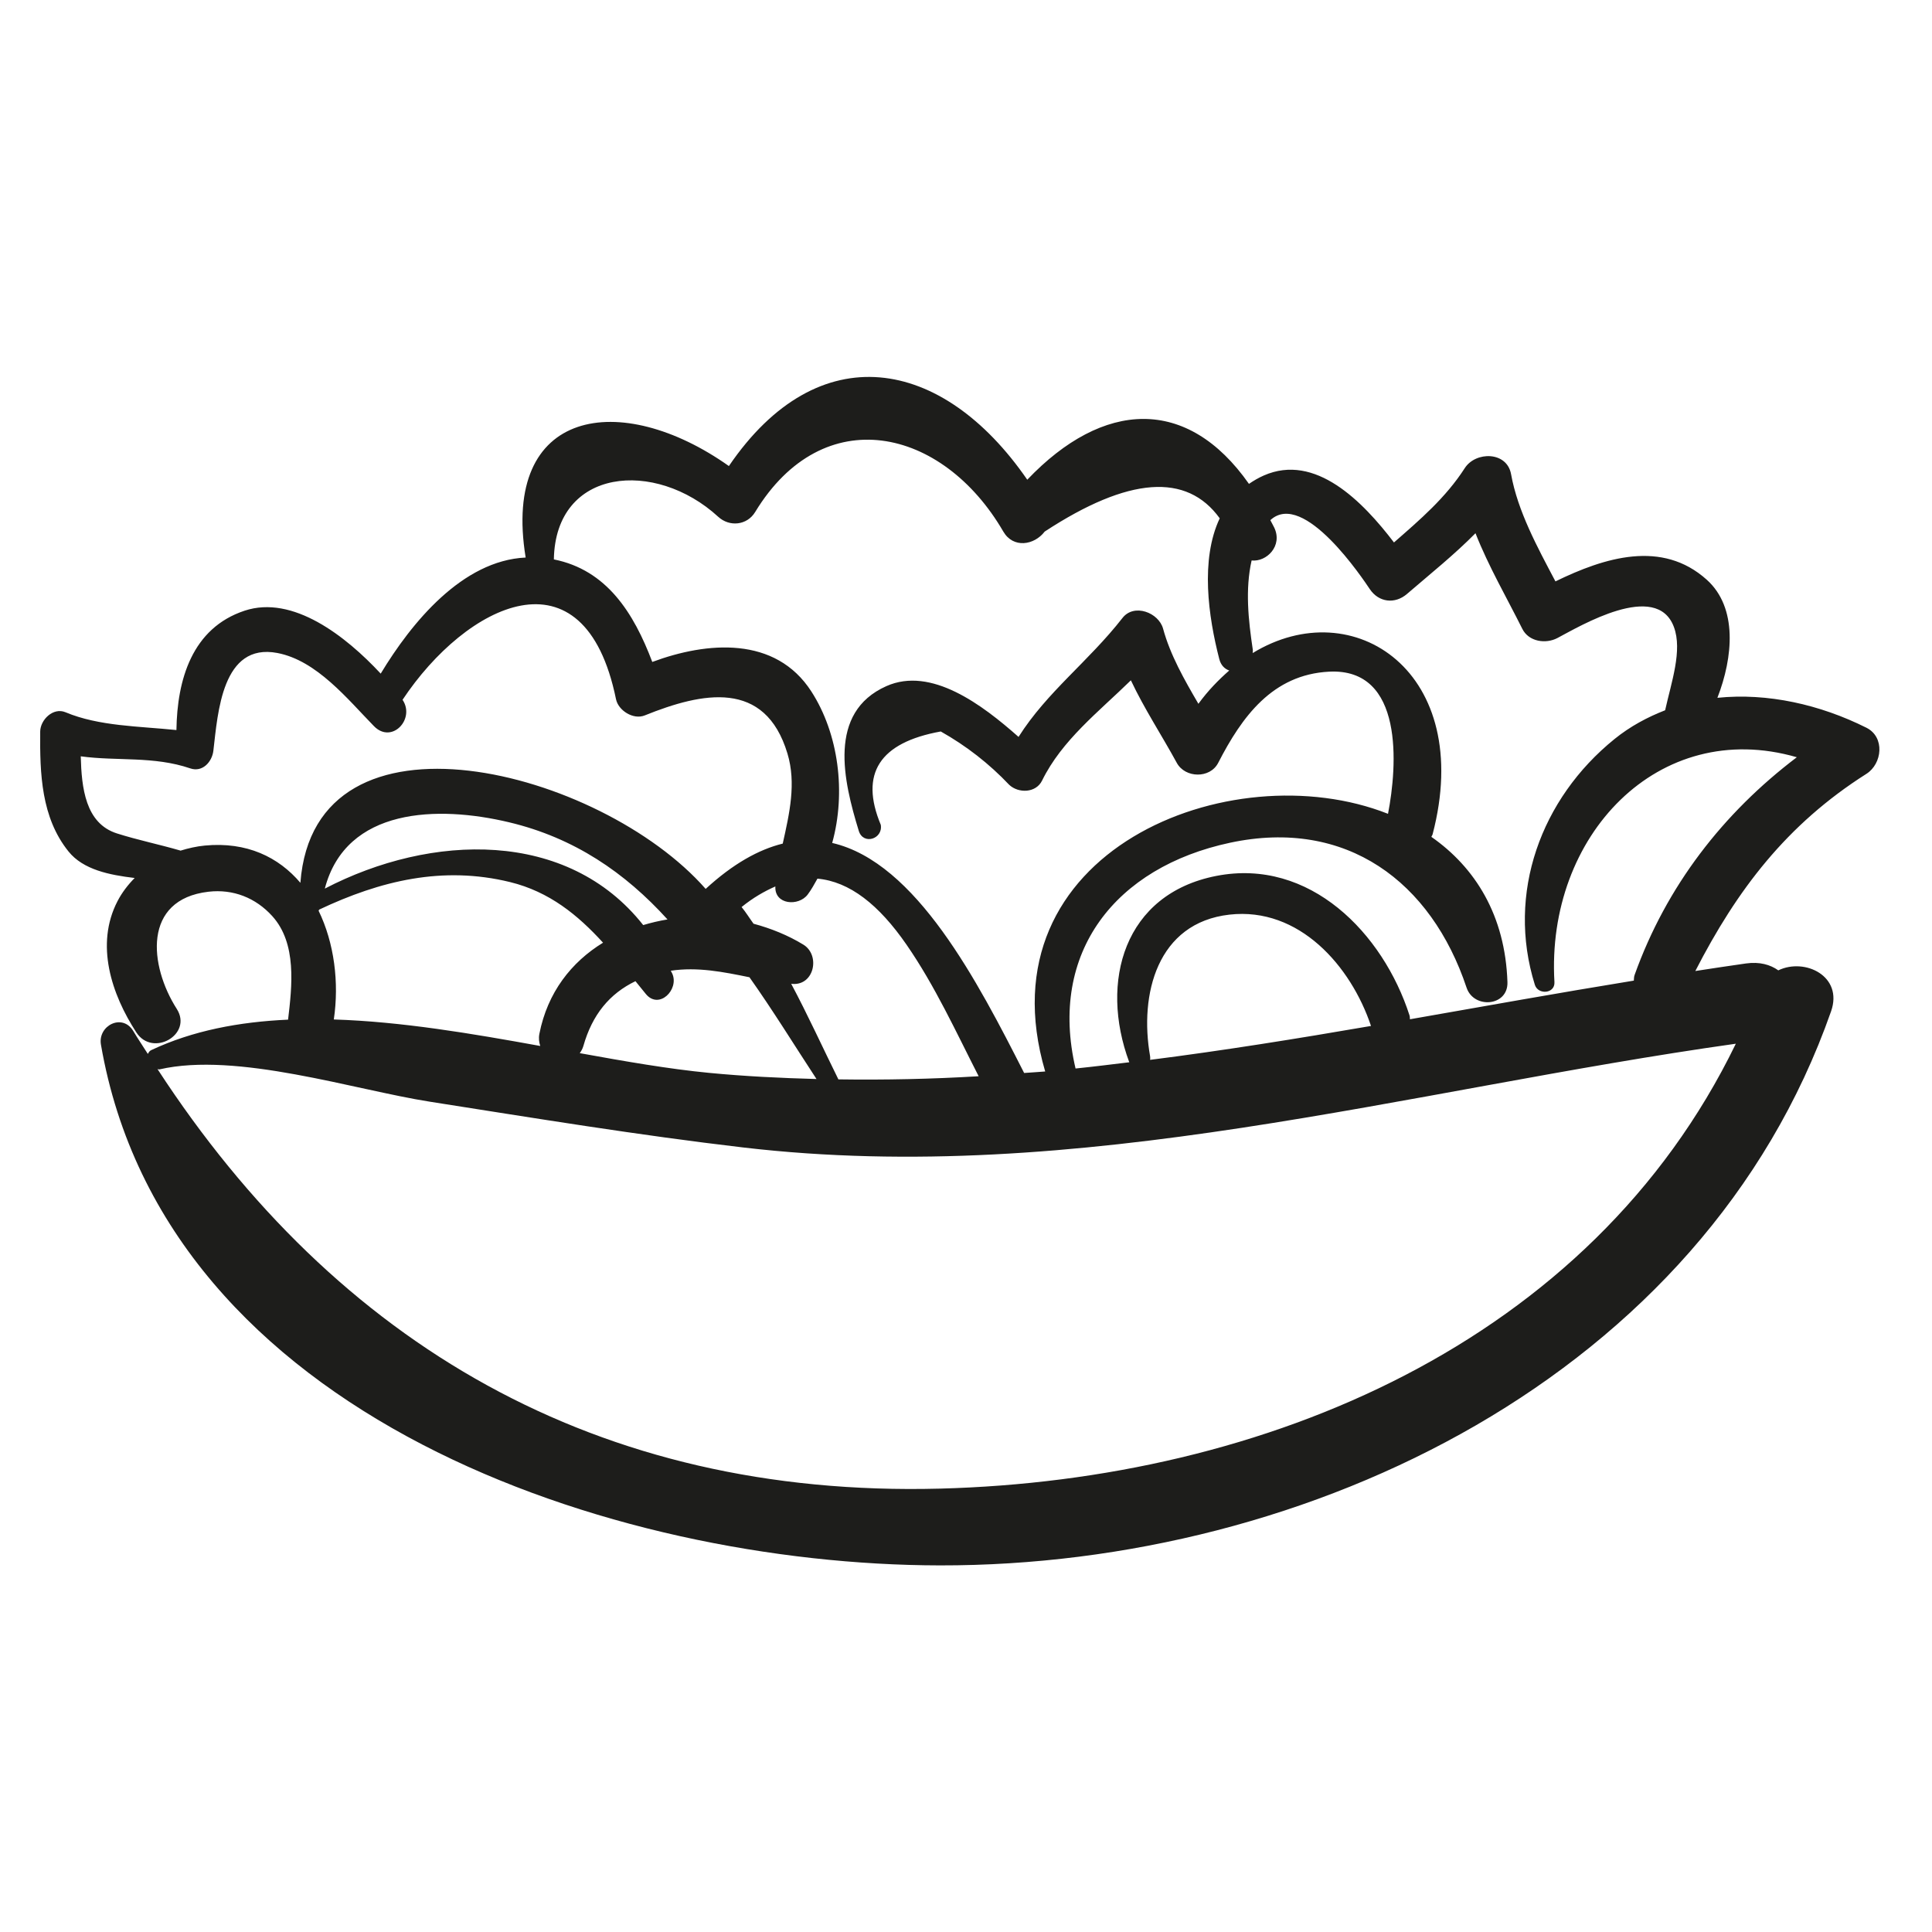
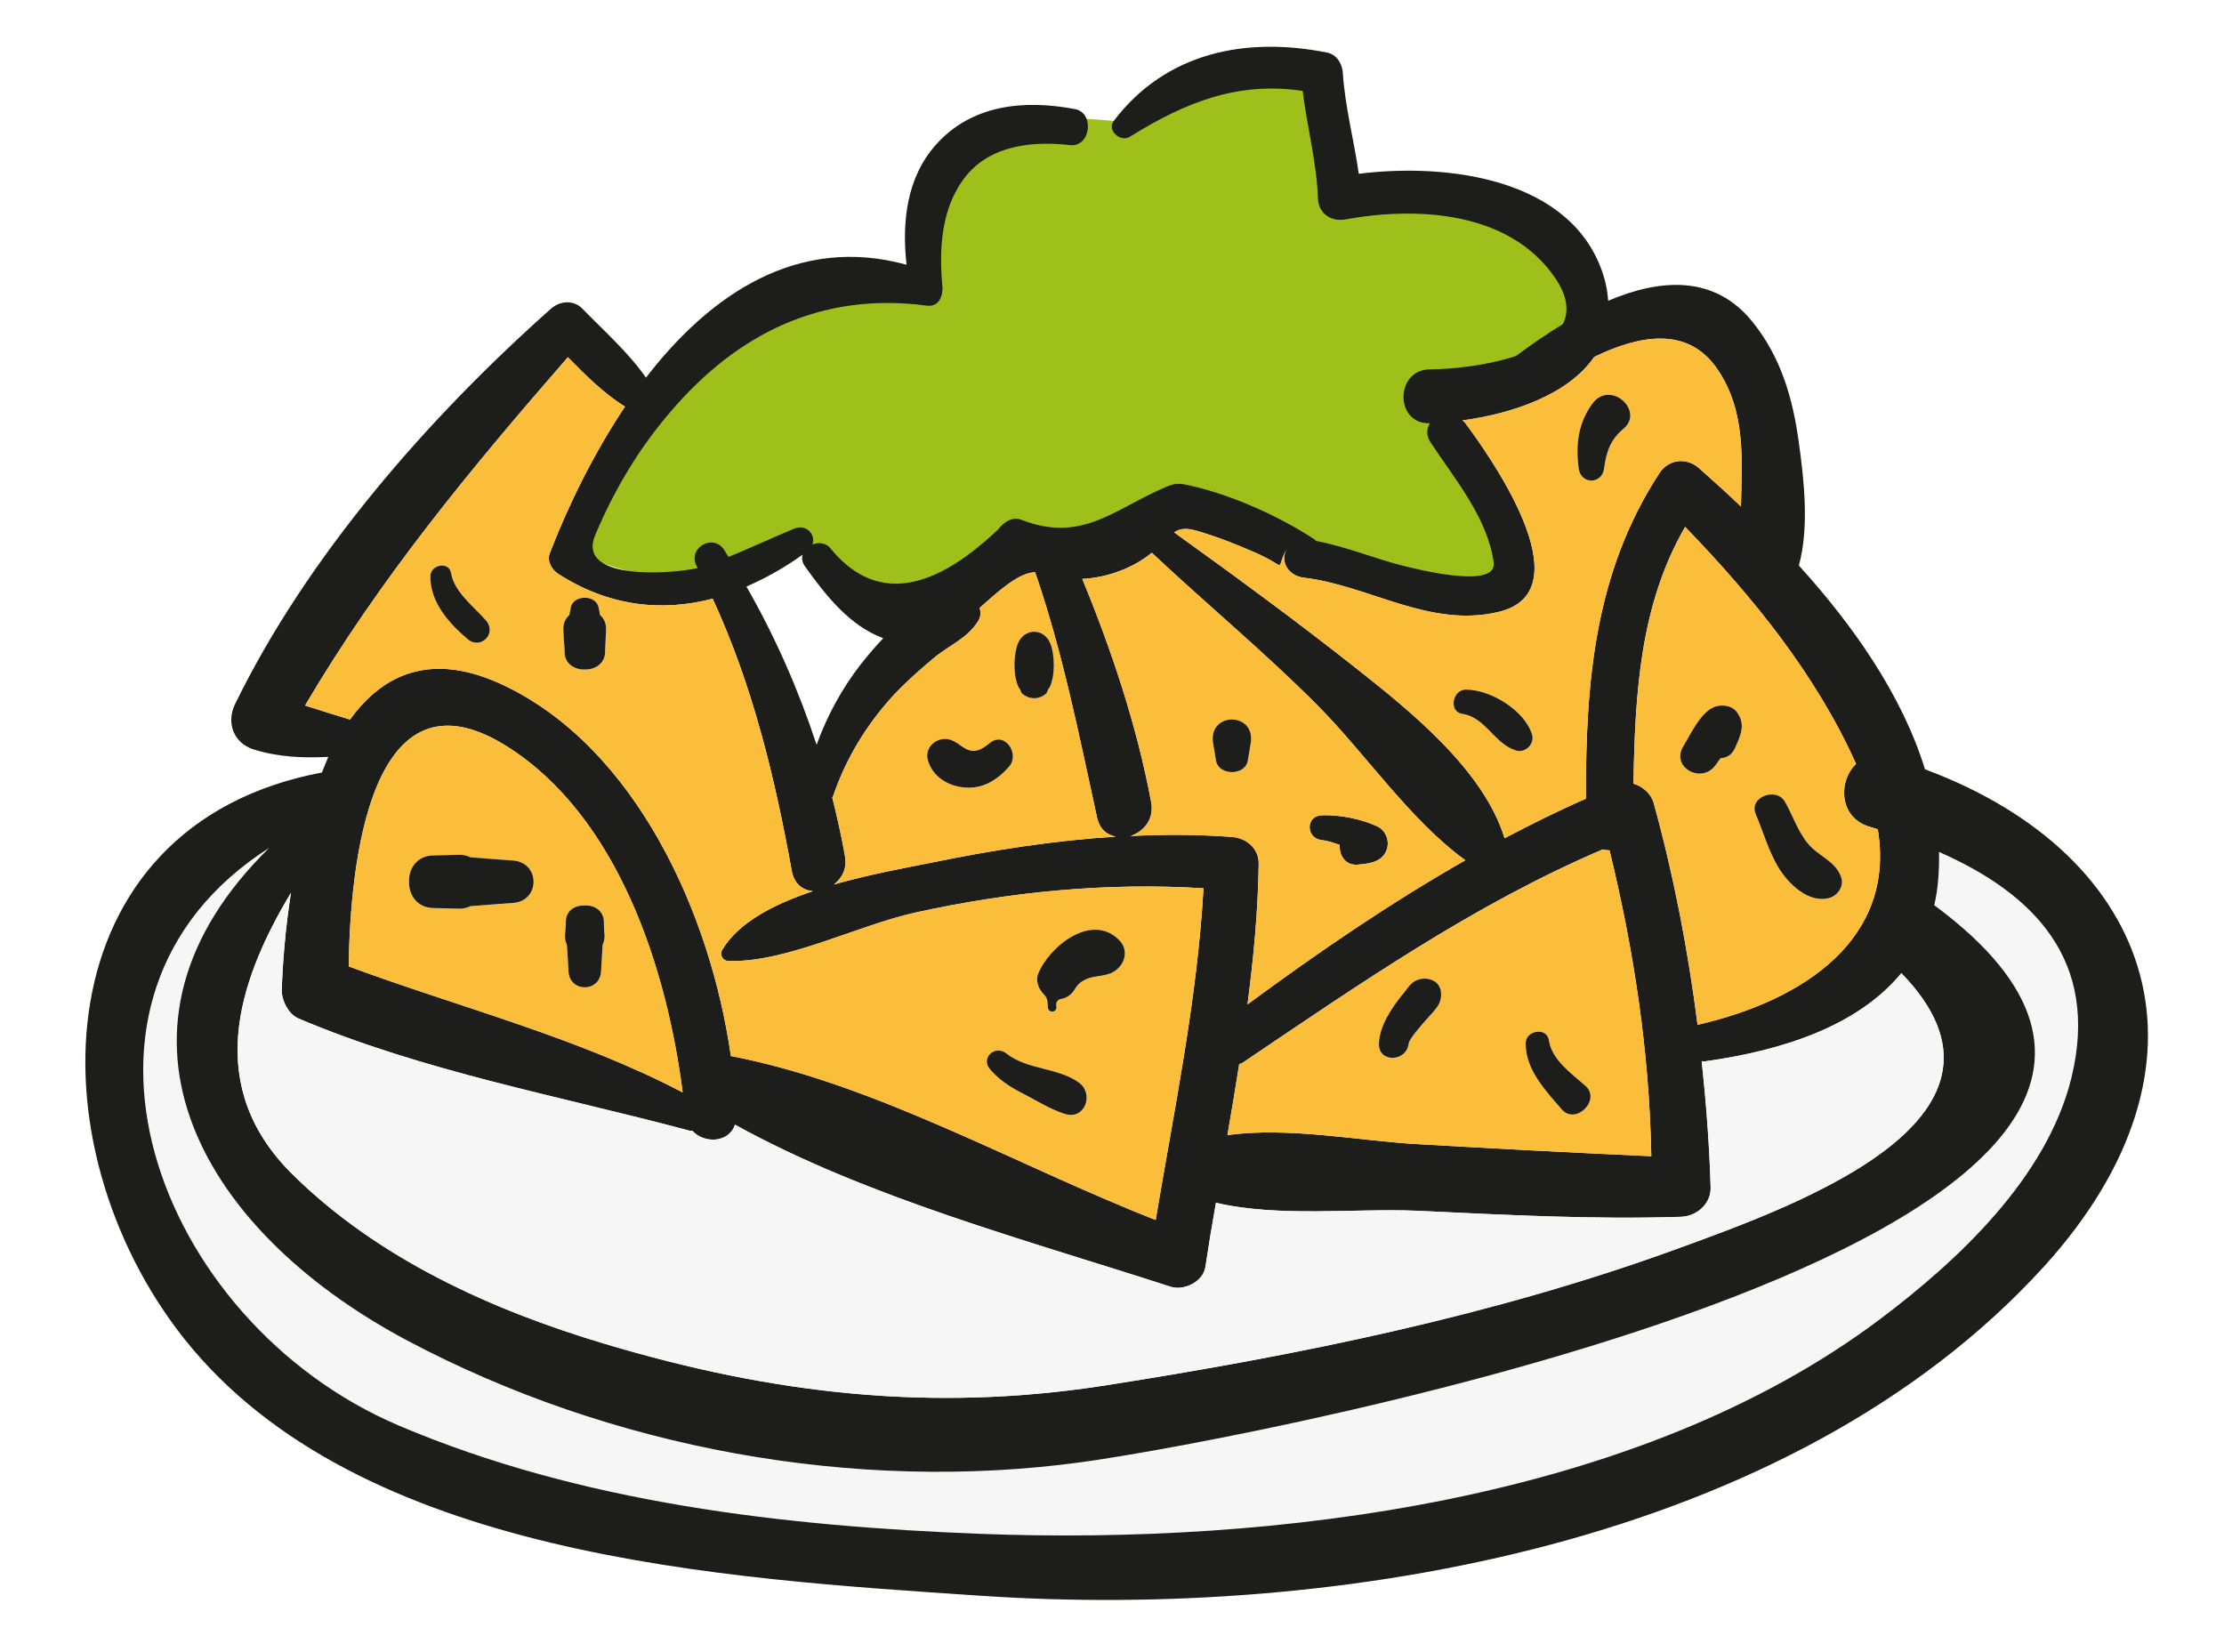
- <svg xmlns="http://www.w3.org/2000/svg" version="1.1" id="Capa_1" x="0px" y="0px" width="200px" height="200px" viewBox="0 0 200 200" enable-background="new 0 0 200 200" xml:space="preserve">
-   <path fill="#1D1D1B" d="M193.208,75.333c-4.793-2.396-10.22-3.628-15.423-3.096c1.631-4.199,2.111-9.336-1.101-12.223  c-4.634-4.166-10.576-2.31-15.665,0.172c-1.872-3.545-3.902-7.264-4.593-11.098c-0.429-2.381-3.671-2.375-4.794-0.627  c-1.971,3.068-4.649,5.351-7.329,7.694c-3.235-4.242-8.142-9.281-13.478-6.931c-0.565,0.249-1.064,0.547-1.533,0.867  c-6.385-9.105-15.091-8.678-22.95-0.431C97.541,36.89,84.71,34.653,75.454,48.245c-11.187-7.921-23.561-6.018-21.038,9.471  c-6.565,0.306-11.821,6.743-15.005,12.018c-3.617-3.888-9.095-8.17-14.089-6.516c-5.445,1.803-6.987,7.147-7.058,12.357  c-3.876-0.402-8.019-0.389-11.484-1.843c-1.276-0.535-2.607,0.784-2.618,1.994c-0.04,4.356,0.099,8.899,2.931,12.419  c1.523,1.893,4.244,2.434,6.848,2.744c-0.696,0.706-1.31,1.497-1.781,2.407c-2.321,4.487-0.62,9.628,1.957,13.585  c1.695,2.601,5.869,0.199,4.18-2.443c-2.848-4.454-3.572-11.329,3.282-12.126c2.558-0.297,4.888,0.628,6.603,2.519  c2.567,2.83,2.05,7.253,1.639,10.723c-5.058,0.227-9.866,1.132-14.166,3.154c-0.197,0.092-0.263,0.248-0.353,0.392  c-0.5-0.793-1.02-1.556-1.507-2.368c-1.123-1.872-3.686-0.567-3.345,1.41c6.655,38.53,53.031,53.852,86.842,53.907  c38.241,0.063,79.034-19.632,92.26-57.357c1.278-3.645-2.716-5.569-5.463-4.241c-0.825-0.592-1.941-0.909-3.339-0.715  c-1.755,0.244-3.502,0.518-5.251,0.783c4.302-8.372,9.429-15.156,17.707-20.408C194.855,79.066,195.151,76.304,193.208,75.333z   M74.353,53.5c1.163,1.068,2.981,0.888,3.819-0.492c7.045-11.597,19.406-8.797,25.691,2.02c1.025,1.763,3.195,1.422,4.284,0  c8.693-5.69,14.708-6.098,18.119-1.372c-2.027,4.28-1.177,10.189-0.047,14.567c0.172,0.667,0.571,1.027,1.031,1.187  c-1.113,0.977-2.196,2.081-3.192,3.447c-1.461-2.501-2.915-5.052-3.656-7.777c-0.452-1.659-2.999-2.652-4.202-1.11  c-3.518,4.511-7.796,7.632-10.761,12.315c-3.745-3.317-9.042-7.324-13.684-5.256c-6.121,2.728-4.437,9.828-2.853,14.987  c0.455,1.483,2.518,0.848,2.277-0.628c-2.21-5.297-0.141-8.519,6.209-9.666c2.645,1.489,5.007,3.33,7.086,5.524  c0.957,0.894,2.763,0.86,3.4-0.438c2.054-4.189,5.864-7.124,9.194-10.382c1.384,2.943,3.213,5.717,4.753,8.546  c0.863,1.586,3.439,1.647,4.286,0c2.457-4.781,5.617-9.139,11.477-9.441c7.798-0.403,7.059,9.789,6.103,14.715  c-16.307-6.443-42.19,3.895-35.489,26.673c-0.725,0.065-1.454,0.097-2.18,0.155c-4.782-9.401-11.176-21.812-19.87-23.812  c1.447-5.217,0.669-11.301-2.156-15.68c-3.719-5.766-10.789-5.166-16.468-3.058C65.601,63.434,62.798,59,57.336,57.91  C57.498,48.397,67.85,47.526,74.353,53.5z M55.927,108.279c-7.052-1.281-14.369-2.526-21.371-2.743  c0.566-3.812,0.048-7.922-1.575-11.258c0.027-0.033,0.035-0.083,0.061-0.117c6.329-2.991,12.784-4.555,19.758-2.849  c4.078,0.998,7.017,3.415,9.627,6.275c-3.273,2.005-5.749,5.142-6.592,9.439C55.744,107.497,55.807,107.905,55.927,108.279z   M33.625,91.988c2.197-8.401,11.699-8.623,19.072-6.866c6.745,1.607,12,5.203,16.403,10.058c-0.857,0.138-1.695,0.339-2.516,0.583  C58.756,85.838,44.667,86.246,33.625,91.988z M60.39,108.282c0.92-3.244,2.71-5.418,5.392-6.71c0.358,0.443,0.716,0.886,1.077,1.327  c1.358,1.653,3.471-0.452,2.735-2.11c-0.047-0.106-0.107-0.194-0.155-0.298c2.761-0.418,5.453,0.125,8.145,0.675  c2.428,3.426,4.633,7.016,6.939,10.534c-3.694-0.1-7.4-0.278-11.132-0.638c-4.149-0.401-8.674-1.186-13.373-2.04  C60.165,108.807,60.305,108.581,60.39,108.282z M81.904,101.84c0.052,0.004,0.103,0.013,0.155,0.017  c2.253,0.144,2.867-2.994,1.103-4.07c-1.594-0.972-3.345-1.677-5.156-2.164c-0.418-0.573-0.783-1.174-1.237-1.727  c1.209-0.98,2.364-1.631,3.496-2.132c-0.101,1.912,2.414,2.083,3.349,0.836c0.385-0.512,0.692-1.081,1.008-1.643  c3.328,0.301,6.362,2.694,9.23,6.848c2.944,4.264,5.103,8.995,7.458,13.607c-4.815,0.289-9.655,0.394-14.52,0.325  C85.151,108.42,83.627,105.071,81.904,101.84z M21.196,87.533c-0.856,0.082-1.694,0.274-2.51,0.526  c-0.011-0.003-0.017-0.011-0.028-0.014c-2.173-0.631-4.394-1.084-6.551-1.768c-3.276-1.039-3.663-4.737-3.748-7.983  c3.762,0.515,7.552-0.044,11.338,1.249c1.274,0.435,2.255-0.685,2.39-1.82c0.466-3.94,0.897-11.223,6.632-10.125  c4.073,0.78,7.263,4.781,9.995,7.574c1.843,1.884,4.298-0.735,2.958-2.73c6.572-9.886,18.813-16.103,22.096-0.065  c0.242,1.184,1.803,2.155,2.969,1.685c5.964-2.405,12.462-3.758,14.78,3.944c0.931,3.092,0.202,6.221-0.488,9.323  c-2.492,0.614-5.146,2.089-7.979,4.689c-10.865-12.37-40.489-20.045-41.954-0.63C28.843,88.734,25.557,87.115,21.196,87.533z   M179.693,108.045c-15.037,30.983-48.81,45.176-82.398,46.057c-35.48,0.931-62.436-14.938-80.989-43.428  c0.068-0.002,0.122,0.046,0.193,0.03c8-1.853,20.189,2.117,27.991,3.342c10.804,1.696,21.592,3.469,32.456,4.741  C111.786,122.863,145.516,112.857,179.693,108.045z M127.277,94.682c7.213-0.813,12.568,5.316,14.649,11.524  c-7.616,1.312-15.228,2.539-22.867,3.51c0.011-0.116,0.023-0.232,0-0.364C117.925,102.929,119.789,95.526,127.277,94.682z   M169.21,100.938c-0.072,0.201-0.057,0.384-0.077,0.575c-7.757,1.264-15.473,2.652-23.176,4.001  c-0.017-0.136,0.002-0.259-0.046-0.405c-2.735-8.488-10.316-16.331-20.008-14.433c-9.542,1.869-12.1,10.945-9.008,19.271  c0.003,0.007,0.008,0.011,0.01,0.018c-1.854,0.223-3.706,0.458-5.564,0.646c-2.828-12.055,4.159-20.846,15.996-23.372  c12.055-2.573,20.825,4.051,24.481,15c0.745,2.233,4.317,1.953,4.232-0.573c-0.232-6.921-3.344-11.869-7.877-15.035  c0.038-0.098,0.103-0.161,0.131-0.27c4.388-16.75-8.175-25.142-18.627-18.756c0.002-0.115,0.031-0.219,0.013-0.341  c-0.467-3.128-0.796-6.24-0.124-9.245c1.553,0.171,3.241-1.511,2.346-3.396c-0.131-0.277-0.274-0.511-0.408-0.776  c3.46-3.198,9.659,6.194,10.304,7.148c0.925,1.37,2.596,1.564,3.838,0.495c2.46-2.117,4.898-4.064,7.096-6.291  c1.345,3.429,3.284,6.759,4.845,9.895c0.666,1.338,2.423,1.593,3.637,0.954c2.323-1.223,10.254-5.98,12.056-1.147  c0.908,2.435-0.266,5.729-0.905,8.625c-1.831,0.713-3.604,1.654-5.241,2.978c-7.619,6.161-11.205,15.964-8.248,25.438  c0.336,1.078,2.1,0.929,2.029-0.275c-0.894-15.119,10.758-27.43,25.091-23.278C178.374,84.175,172.507,91.726,169.21,100.938z" />
+ <svg xmlns="http://www.w3.org/2000/svg" version="1.1" id="Ebene_1" x="0px" y="0px" width="69.729px" height="51.794px" viewBox="0 0 69.729 51.794" enable-background="new 0 0 69.729 51.794" xml:space="preserve">
+   <g>
+     <path fill="#9FC01A" d="M24.968,17.012c0,0,2.392,2.596,3.919,2.188s3.359-2.188,3.359-2.188s4.021-0.152,4.631-0.916   c0.611-0.764,4.632,1.883,6.922,2.087c2.291,0.203,4.123,0.407,3.868-0.611c-0.254-1.018-2.799-5.242-2.799-5.242   s4.632-0.407,4.733-2.596s-2.087-3.41-3.155-3.563c-1.069-0.152-4.784-0.152-4.784-0.152l-0.51-3.817c0,0-0.967-0.356-3.054,0.254   c-2.087,0.611-3.175,1.335-3.175,1.335s-2.271-0.215-3.034-0.012c-0.764,0.204-1.985,0.407-2.393,1.833   c-0.407,1.425-0.509,3.155-0.509,3.155s-2.85-0.814-4.835,0.661c-1.985,1.477-5.191,5.039-5.446,5.752   c-0.254,0.712-0.458,2.239-0.458,2.239s2.545,1.068,3.919,0.713C23.543,17.775,24.968,17.012,24.968,17.012z" />
+     <path fill="#F6F6F6" d="M60.794,26.71c2.93,1.29,5.06,3.37,4.149,7.09c-0.77,3.12-3.54,5.711-6,7.561   c-7.609,5.72-19.029,7.08-28.21,6.729c-6.159-0.239-12.529-0.97-18.239-3.399c-7.62-3.25-11.391-13.43-4.051-18.11   c-5.67,5.55-2.39,11.87,4.311,15.44c6.38,3.39,14.04,4.8,21.18,3.819c5.09-0.699,40.47-7.29,26.71-17.46   C60.764,27.88,60.804,27.311,60.794,26.71z" />
+     <path fill="#1D1D1B" d="M60.354,24.12c7.26,2.7,9.471,9.271,3.73,15.59c-7.931,8.71-22.13,11.08-33.351,10.32   c-7.989-0.54-19.5-1.18-24.96-8.06c-4.83-6.101-4.46-16.091,4.32-17.75c0.07-0.171,0.13-0.33,0.2-0.49   c-0.8,0.04-1.57,0.01-2.36-0.24c-0.609-0.2-0.84-0.83-0.57-1.4c2.271-4.659,6.061-8.989,9.91-12.409c0.28-0.25,0.71-0.29,0.99,0   c0.68,0.699,1.43,1.359,1.99,2.159c2.02-2.619,4.76-4.479,8.17-3.54c-0.15-1.329,0-2.72,0.91-3.75c1.13-1.279,2.779-1.43,4.37-1.13   c0.63,0.12,0.489,1.2-0.15,1.13c-1.16-0.13-2.47-0.01-3.26,0.961c-0.8,0.989-0.86,2.329-0.74,3.539c0,0.021-0.01,0.04-0.01,0.061   c0,0.04-0.01,0.08-0.01,0.12c-0.011,0.01-0.011,0.01-0.011,0.01c-0.04,0.21-0.199,0.38-0.479,0.34c-3.271-0.43-5.92,0.86-8.03,3.34   c-0.99,1.15-1.76,2.45-2.35,3.851c-0.601,1.42,2.27,1.24,3.21,1.04c-0.011-0.021-0.021-0.04-0.03-0.061   c-0.3-0.569,0.52-1.05,0.87-0.5c0.04,0.07,0.08,0.141,0.13,0.21c0.68-0.279,1.35-0.59,2.04-0.88c0.4-0.17,0.7,0.181,0.59,0.49   c0.17-0.07,0.38-0.06,0.53,0.08c1.359,1.7,3.12,1.51,5.29-0.55c0.16-0.221,0.45-0.42,0.74-0.301c1.85,0.721,2.869-0.3,4.359-0.96   c0.25-0.109,0.431-0.21,0.71-0.159c1.36,0.26,2.971,0.979,4.11,1.729c0.02,0.021,0.04,0.04,0.05,0.05   c0.91,0.17,1.78,0.53,2.66,0.761c0.29,0.069,3.02,0.8,2.91-0.08c-0.181-1.391-1.24-2.65-1.98-3.771   c-0.149-0.229-0.12-0.439-0.02-0.6h-0.01c-1.091,0.029-1.091-1.67,0-1.69c0.609,0,1.75-0.1,2.71-0.42c0.43-0.32,0.93-0.67,1.47-1   c0.189-0.38,0.16-0.87-0.26-1.47c-1.431-2.07-4.311-2.22-6.561-1.811c-0.439,0.08-0.84-0.18-0.859-0.649   c-0.04-1.15-0.341-2.25-0.48-3.38c-2.03-0.301-3.67,0.35-5.42,1.439c-0.29,0.181-0.73-0.2-0.5-0.5   c1.63-2.149,4.14-2.649,6.689-2.14c0.301,0.06,0.471,0.35,0.49,0.63c0.07,1.08,0.351,2.11,0.5,3.17c2.79-0.35,6.71,0.14,7.67,3.18   c0.09,0.28,0.13,0.54,0.15,0.801c1.62-0.69,3.34-0.83,4.54,0.68c0.88,1.1,1.25,2.38,1.439,3.77c0.16,1.16,0.33,2.641,0,3.851   C58.113,19.62,59.634,21.79,60.354,24.12z M64.943,33.8c0.91-3.72-1.22-5.8-4.149-7.09c0.01,0.601-0.03,1.17-0.15,1.67   c13.76,10.17-21.62,16.761-26.71,17.46c-7.14,0.98-14.8-0.43-21.18-3.819c-6.7-3.57-9.98-9.891-4.311-15.44   c-7.34,4.681-3.569,14.86,4.051,18.11c5.71,2.43,12.08,3.16,18.239,3.399c9.181,0.351,20.601-1.01,28.21-6.729   C61.403,39.511,64.174,36.92,64.943,33.8z M52.674,39.12c3.88-1.41,11.29-4.13,6.939-8.609c-1.34,1.63-3.659,2.42-6.18,2.77   c-0.03,0-0.05-0.01-0.08-0.01c0.141,1.31,0.24,2.62,0.28,3.95c0.02,0.52-0.43,0.909-0.92,0.93c-2.771,0.09-5.54-0.061-8.3-0.19   c-1.92-0.08-4.34,0.21-6.29-0.25c-0.12,0.67-0.23,1.34-0.33,2.011c-0.07,0.47-0.681,0.76-1.101,0.619   c-4.399-1.43-9.52-2.79-13.649-5.079c-0.181,0.569-0.96,0.609-1.34,0.189c-0.04,0-0.08,0.01-0.12-0.01   c-4.09-1.09-8.32-1.851-12.23-3.51c-0.319-0.141-0.529-0.58-0.52-0.9c0.029-0.82,0.109-1.9,0.29-3.04   c-1.721,2.86-2.721,6.12,0.069,8.85c2.66,2.62,6.21,4.23,9.761,5.29c5.279,1.58,10.25,2.15,15.67,1.311   C40.714,42.49,46.884,41.24,52.674,39.12z M53.224,32.13c3.4-0.779,6.21-2.739,5.65-6.13c-0.09-0.029-0.17-0.05-0.261-0.08   c-0.97-0.29-0.979-1.439-0.42-1.97c-1.25-2.79-3.229-5.229-5.359-7.43c-1.42,2.45-1.57,5.24-1.62,8.05   c0.29,0.08,0.55,0.32,0.63,0.59C52.483,27.48,52.924,29.79,53.224,32.13z M54.584,15.88c0.029-1.47,0.16-2.96-0.721-4.279   c-0.93-1.4-2.479-1.09-3.88-0.41c-0.81,1.18-2.56,1.78-4.13,1.99c0.021,0.02,0.05,0.04,0.07,0.06c0.64,0.86,3.88,5.3,1.04,5.95   c-2.16,0.5-4.021-0.83-6.09-1.08c-0.45-0.05-0.771-0.48-0.521-0.92c-0.41,0.75,0.101,0.609-1.01,0.13   c-0.59-0.26-1.18-0.49-1.79-0.67c-0.36-0.11-0.56-0.08-0.74,0.04c1.92,1.38,3.83,2.78,5.681,4.24c1.72,1.359,4.02,3.199,4.68,5.35   c0.84-0.44,1.68-0.86,2.55-1.24c-0.01-3.62,0.26-7.069,2.3-10.2c0.29-0.449,0.86-0.51,1.25-0.159   C53.704,15.061,54.144,15.46,54.584,15.88z M51.773,36.25c-0.06-3.25-0.54-6.43-1.31-9.59c-0.07,0-0.14-0.01-0.21-0.03   c-4.05,1.73-7.63,4.221-11.28,6.681c-0.04,0.029-0.08,0.04-0.12,0.05c-0.12,0.75-0.24,1.49-0.37,2.229   c1.891-0.27,4.15,0.181,5.931,0.28C46.863,36.011,49.324,36.141,51.773,36.25z M45.943,26.971c-1.729-1.25-3.13-3.341-4.63-4.851   c-1.67-1.68-3.479-3.17-5.2-4.79c-0.569,0.47-1.38,0.78-2.18,0.82c0.93,2.26,1.71,4.6,2.16,7c0.1,0.54-0.24,0.93-0.65,1.06   c1.061-0.05,2.12-0.05,3.181,0.03c0.45,0.03,0.85,0.36,0.84,0.84c-0.021,1.48-0.16,2.95-0.351,4.41   C41.324,29.86,43.574,28.32,45.943,26.971z M37.733,27.851c-3.02-0.19-6.08,0.109-9.029,0.76c-1.82,0.4-4.04,1.57-5.86,1.52   c-0.17,0-0.3-0.189-0.2-0.35c0.51-0.86,1.62-1.43,2.84-1.84c-0.31-0.03-0.58-0.22-0.659-0.63c-0.53-2.94-1.23-5.83-2.48-8.54   c-1.61,0.42-3.27,0.24-4.86-0.79c-0.189-0.13-0.34-0.391-0.25-0.63c0.57-1.48,1.37-3.12,2.36-4.601   c-0.67-0.42-1.23-0.979-1.79-1.55c-3.04,3.49-5.89,6.93-8.24,10.92c0.471,0.15,0.94,0.3,1.41,0.44c1.05-1.46,2.601-2.15,4.87-1.05   c4.08,1.97,6.43,7.1,7.07,11.6c4.51,0.86,8.979,3.439,13.319,5.14C36.813,34.79,37.534,31.36,37.733,27.851z M34.983,26.23   c-0.27-0.05-0.51-0.23-0.59-0.61c-0.569-2.6-1.069-5.149-1.939-7.68c-0.521,0.02-1.12,0.57-1.74,1.12   c0.04,0.14,0.04,0.279-0.05,0.42c-0.36,0.56-0.9,0.74-1.41,1.17c-0.43,0.36-0.87,0.75-1.26,1.17c-0.83,0.91-1.471,1.96-1.87,3.13   c-0.011,0.021-0.03,0.04-0.03,0.05c0.15,0.61,0.29,1.221,0.4,1.851c0.069,0.39-0.101,0.689-0.351,0.88   c1.13-0.32,2.28-0.53,3.09-0.69C31.134,26.65,33.054,26.351,34.983,26.23z M26.994,20.82c0.199-0.25,0.43-0.53,0.699-0.81   c-1.05-0.391-1.79-1.32-2.46-2.261c-0.09-0.13-0.1-0.25-0.069-0.359c-0.57,0.409-1.16,0.739-1.761,1   c0.91,1.59,1.631,3.239,2.2,4.96C25.934,22.44,26.394,21.59,26.994,20.82z M21.403,34.25c-0.5-3.92-2.04-8.66-5.51-10.85   c-4.29-2.7-4.92,3.71-4.96,6.899C14.424,31.59,18.104,32.521,21.403,34.25z" />
+     <path fill="#F6F6F6" d="M59.613,30.511c4.351,4.479-3.06,7.199-6.939,8.609c-5.79,2.12-11.96,3.37-18.05,4.32   c-5.42,0.84-10.391,0.27-15.67-1.311c-3.551-1.06-7.101-2.67-9.761-5.29c-2.79-2.729-1.79-5.989-0.069-8.85   c-0.181,1.14-0.261,2.22-0.29,3.04c-0.01,0.32,0.2,0.76,0.52,0.9c3.91,1.659,8.141,2.42,12.23,3.51c0.04,0.02,0.08,0.01,0.12,0.01   c0.38,0.42,1.159,0.38,1.34-0.189c4.13,2.289,9.25,3.649,13.649,5.079c0.42,0.141,1.03-0.149,1.101-0.619   c0.1-0.671,0.21-1.341,0.33-2.011c1.95,0.46,4.37,0.17,6.29,0.25c2.76,0.13,5.529,0.28,8.3,0.19c0.49-0.021,0.939-0.41,0.92-0.93   c-0.04-1.33-0.14-2.641-0.28-3.95c0.03,0,0.05,0.01,0.08,0.01C55.954,32.931,58.273,32.141,59.613,30.511z" />
+     <path fill="#FBBE3A" d="M58.874,26c0.56,3.391-2.25,5.351-5.65,6.13c-0.3-2.34-0.74-4.649-1.38-6.97   c-0.08-0.27-0.34-0.51-0.63-0.59c0.05-2.81,0.2-5.6,1.62-8.05c2.13,2.2,4.109,4.64,5.359,7.43c-0.56,0.53-0.55,1.68,0.42,1.97   C58.704,25.95,58.784,25.971,58.874,26z M57.363,28.15c0.261-0.08,0.461-0.37,0.36-0.65c-0.17-0.5-0.7-0.649-1.03-1.04   c-0.319-0.37-0.489-0.899-0.729-1.319c-0.271-0.48-1.14-0.15-0.92,0.38c0.24,0.56,0.399,1.149,0.71,1.67   C56.063,27.71,56.714,28.34,57.363,28.15z M54.394,23.46c0.181-0.41,0.36-0.76,0.04-1.16c-0.14-0.17-0.41-0.21-0.609-0.159   c-0.48,0.12-0.811,0.87-1.051,1.26c-0.399,0.66,0.58,1.189,1.011,0.59c0.05-0.07,0.1-0.14,0.159-0.22   C54.124,23.761,54.294,23.681,54.394,23.46z" />
+     <path fill="#1D1D1B" d="M57.724,27.5c0.101,0.28-0.1,0.57-0.36,0.65c-0.649,0.189-1.3-0.44-1.609-0.96   c-0.311-0.521-0.47-1.11-0.71-1.67c-0.22-0.53,0.649-0.86,0.92-0.38c0.24,0.42,0.41,0.949,0.729,1.319   C57.023,26.851,57.554,27,57.724,27.5z" />
+     <path fill="#FBBE3A" d="M53.863,11.601c0.881,1.319,0.75,2.81,0.721,4.279c-0.44-0.42-0.88-0.819-1.311-1.199   c-0.39-0.351-0.96-0.29-1.25,0.159c-2.04,3.131-2.31,6.58-2.3,10.2c-0.87,0.38-1.71,0.8-2.55,1.24c-0.66-2.15-2.96-3.99-4.68-5.35   c-1.851-1.46-3.761-2.86-5.681-4.24c0.181-0.12,0.38-0.15,0.74-0.04c0.61,0.18,1.2,0.41,1.79,0.67c1.11,0.479,0.6,0.62,1.01-0.13   c-0.25,0.439,0.07,0.87,0.521,0.92c2.069,0.25,3.93,1.58,6.09,1.08c2.84-0.65-0.4-5.09-1.04-5.95c-0.021-0.02-0.05-0.04-0.07-0.06   c1.57-0.21,3.32-0.811,4.13-1.99C51.384,10.511,52.934,10.2,53.863,11.601z M50.903,13.44c0.671-0.561-0.43-1.561-0.989-0.771   c-0.44,0.62-0.511,1.271-0.42,2.011c0.069,0.52,0.739,0.51,0.8,0C50.363,14.16,50.494,13.78,50.903,13.44z M47.534,23.53   c0.29,0.09,0.59-0.21,0.5-0.5c-0.23-0.76-1.301-1.41-2.08-1.41c-0.42,0.01-0.54,0.69-0.11,0.76   C46.584,22.49,46.844,23.32,47.534,23.53z" />
+     <path fill="#1D1D1B" d="M54.434,22.3c0.32,0.4,0.141,0.75-0.04,1.16c-0.1,0.221-0.27,0.301-0.45,0.311   c-0.06,0.08-0.109,0.149-0.159,0.22c-0.431,0.6-1.41,0.07-1.011-0.59c0.24-0.39,0.57-1.14,1.051-1.26   C54.023,22.09,54.294,22.13,54.434,22.3z" />
+     <path fill="#1D1D1B" d="M49.914,12.67c0.56-0.79,1.66,0.21,0.989,0.771c-0.409,0.34-0.54,0.72-0.609,1.24   c-0.061,0.51-0.73,0.52-0.8,0C49.403,13.94,49.474,13.29,49.914,12.67z" />
+     <path fill="#FBBE3A" d="M50.464,26.66c0.77,3.16,1.25,6.34,1.31,9.59c-2.449-0.109-4.91-0.239-7.359-0.38   c-1.78-0.1-4.04-0.55-5.931-0.28c0.13-0.739,0.25-1.479,0.37-2.229c0.04-0.01,0.08-0.021,0.12-0.05   c3.65-2.46,7.23-4.95,11.28-6.681C50.324,26.65,50.394,26.66,50.464,26.66z M48.964,34.78c0.439,0.51,1.25-0.3,0.74-0.74   c-0.44-0.39-1.051-0.81-1.141-1.42c-0.06-0.43-0.739-0.32-0.729,0.101C47.834,33.54,48.454,34.19,48.964,34.78z M44.733,31.95   c0.24-0.28,0.5-0.47,0.44-0.88c-0.07-0.43-0.64-0.49-0.91-0.24c-0.08,0.07-0.15,0.17-0.22,0.26c-0.391,0.471-0.8,1.07-0.811,1.631   c-0.02,0.609,0.86,0.579,0.931,0C44.184,32.57,44.563,32.141,44.733,31.95z" />
+     <path fill="#1D1D1B" d="M49.704,34.04c0.51,0.44-0.301,1.25-0.74,0.74c-0.51-0.59-1.13-1.24-1.13-2.06   c-0.01-0.421,0.67-0.53,0.729-0.101C48.653,33.23,49.264,33.65,49.704,34.04z" />
+     <path fill="#1D1D1B" d="M48.034,23.03c0.09,0.29-0.21,0.59-0.5,0.5c-0.69-0.21-0.95-1.04-1.69-1.15   c-0.43-0.069-0.31-0.75,0.11-0.76C46.733,21.62,47.804,22.271,48.034,23.03z" />
+     <path fill="#1D1D1B" d="M45.174,31.07c0.06,0.41-0.2,0.6-0.44,0.88c-0.17,0.19-0.55,0.62-0.569,0.771   c-0.07,0.579-0.95,0.609-0.931,0c0.011-0.561,0.42-1.16,0.811-1.631c0.069-0.09,0.14-0.189,0.22-0.26   C44.534,30.58,45.104,30.641,45.174,31.07z" />
+     <path fill="#1D1D1B" d="M43.164,25.9c0.319,0.14,0.439,0.54,0.27,0.84c-0.18,0.31-0.55,0.34-0.87,0.37   c-0.39,0.03-0.58-0.3-0.56-0.62c-0.18-0.06-0.37-0.13-0.561-0.15c-0.5-0.05-0.52-0.76,0-0.779   C41.983,25.54,42.664,25.67,43.164,25.9z" />
+     <path fill="#FBBE3A" d="M41.313,22.12c1.5,1.51,2.9,3.601,4.63,4.851c-2.369,1.35-4.619,2.89-6.83,4.52   c0.19-1.46,0.33-2.93,0.351-4.41c0.01-0.479-0.39-0.81-0.84-0.84c-1.061-0.08-2.12-0.08-3.181-0.03c0.41-0.13,0.75-0.52,0.65-1.06   c-0.45-2.4-1.23-4.74-2.16-7c0.8-0.04,1.61-0.351,2.18-0.82C37.834,18.95,39.644,20.44,41.313,22.12z M43.434,26.74   c0.17-0.3,0.05-0.7-0.27-0.84c-0.5-0.23-1.181-0.36-1.721-0.34c-0.52,0.02-0.5,0.729,0,0.779c0.19,0.021,0.381,0.091,0.561,0.15   c-0.021,0.32,0.17,0.65,0.56,0.62C42.884,27.08,43.254,27.05,43.434,26.74z M39.214,23.3c0.16-0.989-1.34-0.989-1.18,0l0.09,0.54   c0.08,0.49,0.92,0.49,1,0C39.153,23.66,39.184,23.48,39.214,23.3z" />
+     <path fill="#1D1D1B" d="M38.034,23.3c-0.16-0.989,1.34-0.989,1.18,0c-0.03,0.181-0.061,0.36-0.09,0.54c-0.08,0.49-0.92,0.49-1,0   L38.034,23.3z" />
+     <path fill="#FBBE3A" d="M28.704,28.61c2.949-0.65,6.01-0.95,9.029-0.76c-0.199,3.51-0.92,6.939-1.5,10.399   c-4.34-1.7-8.81-4.279-13.319-5.14c-0.641-4.5-2.99-9.63-7.07-11.6c-2.27-1.101-3.82-0.41-4.87,1.05   c-0.47-0.141-0.939-0.29-1.41-0.44c2.351-3.99,5.2-7.43,8.24-10.92c0.56,0.57,1.12,1.13,1.79,1.55c-0.99,1.48-1.79,3.12-2.36,4.601   c-0.09,0.239,0.061,0.5,0.25,0.63c1.591,1.03,3.25,1.21,4.86,0.79c1.25,2.71,1.95,5.6,2.48,8.54c0.079,0.41,0.35,0.6,0.659,0.63   c-1.22,0.41-2.33,0.979-2.84,1.84c-0.1,0.16,0.03,0.35,0.2,0.35C24.664,30.181,26.884,29.011,28.704,28.61z M35.094,30.32   c0.22-0.24,0.24-0.6,0-0.84c-0.86-0.891-2.21,0.2-2.55,1.06c-0.08,0.21,0.02,0.46,0.16,0.61c0.159,0.16,0.13,0.24,0.149,0.439   c0.021,0.171,0.25,0.171,0.271,0c-0.04-0.17,0.029-0.26,0.189-0.279c0.16-0.04,0.29-0.141,0.38-0.29c0.07-0.12,0.15-0.21,0.28-0.28   C34.344,30.53,34.773,30.681,35.094,30.32z M33.403,34.931c0.631,0.18,0.9-0.65,0.421-0.99c-0.671-0.48-1.61-0.391-2.271-0.91   c-0.36-0.29-0.82,0.15-0.51,0.5c0.27,0.31,0.58,0.52,0.939,0.71C32.443,34.471,32.914,34.78,33.403,34.931z M19.004,19.75   c0.01-0.21-0.07-0.359-0.19-0.47c-0.01-0.07-0.029-0.14-0.04-0.21c-0.06-0.44-0.819-0.44-0.88,0c-0.01,0.07-0.03,0.14-0.04,0.21   c-0.12,0.11-0.2,0.26-0.189,0.47c0.01,0.21,0.02,0.42,0.04,0.63c-0.03,0.42,0.3,0.62,0.63,0.61c0.33,0.01,0.66-0.19,0.64-0.61   C18.983,20.17,18.994,19.96,19.004,19.75z M14.664,20.04c0.399,0.34,0.92-0.17,0.58-0.58c-0.381-0.439-1-0.89-1.101-1.489   c-0.06-0.381-0.649-0.271-0.649,0.09C13.483,18.88,14.074,19.54,14.664,20.04z" />
+     <path fill="#1D1D1B" d="M35.094,29.48c0.24,0.24,0.22,0.6,0,0.84c-0.32,0.36-0.75,0.21-1.12,0.42c-0.13,0.07-0.21,0.16-0.28,0.28   c-0.09,0.149-0.22,0.25-0.38,0.29c-0.16,0.02-0.229,0.109-0.189,0.279c-0.021,0.171-0.25,0.171-0.271,0   c-0.02-0.199,0.01-0.279-0.149-0.439c-0.141-0.15-0.24-0.4-0.16-0.61C32.884,29.681,34.233,28.59,35.094,29.48z" />
+     <path fill="#FBBE3A" d="M34.394,25.62c0.08,0.38,0.32,0.561,0.59,0.61c-1.93,0.12-3.85,0.42-5.75,0.81   c-0.81,0.16-1.96,0.37-3.09,0.69c0.25-0.19,0.42-0.49,0.351-0.88c-0.11-0.63-0.25-1.24-0.4-1.851c0-0.01,0.02-0.029,0.03-0.05   c0.399-1.17,1.04-2.22,1.87-3.13c0.39-0.42,0.83-0.81,1.26-1.17c0.51-0.43,1.05-0.61,1.41-1.17c0.09-0.141,0.09-0.28,0.05-0.42   c0.62-0.55,1.22-1.101,1.74-1.12C33.324,20.471,33.824,23.021,34.394,25.62z M32.914,21.54c0.18-0.39,0.149-1.029,0.02-1.359   c-0.2-0.5-0.82-0.5-1.02,0c-0.13,0.33-0.16,0.97,0.02,1.359c0.01,0.021,0.03,0.05,0.05,0.07c0.021,0.04,0.03,0.1,0.061,0.13   c0.109,0.1,0.22,0.14,0.34,0.15c0.01,0,0.03,0,0.04,0s0.03,0,0.04,0c0.12-0.011,0.229-0.051,0.34-0.15   c0.03-0.03,0.04-0.09,0.06-0.13C32.884,21.59,32.903,21.561,32.914,21.54z M31.634,24.04c0.35-0.39-0.12-1.109-0.58-0.76   c-0.19,0.15-0.39,0.31-0.64,0.25c-0.24-0.06-0.4-0.29-0.67-0.35c-0.381-0.08-0.771,0.25-0.65,0.659   c0.15,0.521,0.64,0.811,1.16,0.851C30.813,24.74,31.273,24.45,31.634,24.04z" />
+     <path fill="#1D1D1B" d="M33.824,33.94c0.479,0.34,0.21,1.17-0.421,0.99c-0.489-0.15-0.96-0.46-1.42-0.69   c-0.359-0.19-0.67-0.4-0.939-0.71c-0.311-0.35,0.149-0.79,0.51-0.5C32.214,33.55,33.153,33.46,33.824,33.94z" />
+     <path fill="#1D1D1B" d="M32.934,20.181c0.13,0.33,0.16,0.97-0.02,1.359c-0.011,0.021-0.03,0.05-0.051,0.07   c-0.02,0.04-0.029,0.1-0.06,0.13c-0.11,0.1-0.22,0.14-0.34,0.15c-0.01,0-0.03,0-0.04,0s-0.03,0-0.04,0   c-0.12-0.011-0.23-0.051-0.34-0.15c-0.03-0.03-0.04-0.09-0.061-0.13c-0.02-0.021-0.04-0.05-0.05-0.07   c-0.18-0.39-0.149-1.029-0.02-1.359C32.113,19.681,32.733,19.681,32.934,20.181z" />
+     <path fill="#1D1D1B" d="M31.054,23.28c0.46-0.35,0.93,0.37,0.58,0.76c-0.36,0.41-0.82,0.7-1.38,0.65   c-0.521-0.04-1.01-0.33-1.16-0.851c-0.12-0.409,0.27-0.739,0.65-0.659c0.27,0.06,0.43,0.29,0.67,0.35   C30.664,23.59,30.863,23.431,31.054,23.28z" />
+     <path fill="#FBBE3A" d="M15.894,23.4c3.47,2.189,5.01,6.93,5.51,10.85c-3.3-1.729-6.979-2.66-10.47-3.95   C10.974,27.11,11.604,20.7,15.894,23.4z M18.954,29.33c-0.011-0.12-0.021-0.25-0.021-0.37c0.021-0.399-0.29-0.59-0.6-0.569   c-0.311-0.021-0.62,0.17-0.59,0.569c-0.011,0.12-0.021,0.25-0.03,0.37c0,0.12,0.02,0.21,0.06,0.29   c0.021,0.28,0.04,0.561,0.051,0.84c0.039,0.66,0.979,0.66,1.02,0l0.05-0.84C18.934,29.54,18.954,29.45,18.954,29.33z    M16.084,28.311c0.859-0.061,0.859-1.271,0-1.33c-0.45-0.03-0.891-0.07-1.33-0.101c-0.101-0.05-0.22-0.08-0.36-0.08   c-0.26,0.011-0.52,0.011-0.77,0.021c-0.54-0.01-0.811,0.4-0.8,0.82c-0.011,0.42,0.26,0.84,0.8,0.83c0.25,0.01,0.51,0.01,0.77,0.02   c0.141,0,0.26-0.03,0.36-0.08C15.193,28.38,15.634,28.34,16.084,28.311z" />
+     <path fill="#1D1D1B" d="M18.813,19.28c0.12,0.11,0.2,0.26,0.19,0.47s-0.021,0.42-0.03,0.63c0.021,0.42-0.31,0.62-0.64,0.61   c-0.33,0.01-0.66-0.19-0.63-0.61c-0.021-0.21-0.03-0.42-0.04-0.63c-0.011-0.21,0.069-0.359,0.189-0.47   c0.01-0.07,0.03-0.14,0.04-0.21c0.061-0.44,0.82-0.44,0.88,0C18.784,19.141,18.804,19.21,18.813,19.28z" />
+     <path fill="#1D1D1B" d="M18.934,28.96c0,0.12,0.01,0.25,0.021,0.37c0,0.12-0.021,0.21-0.061,0.29l-0.05,0.84   c-0.04,0.66-0.98,0.66-1.02,0c-0.011-0.279-0.03-0.56-0.051-0.84c-0.04-0.08-0.06-0.17-0.06-0.29c0.01-0.12,0.02-0.25,0.03-0.37   c-0.03-0.399,0.279-0.59,0.59-0.569C18.644,28.37,18.954,28.561,18.934,28.96z" />
+     <path fill="#1D1D1B" d="M16.084,26.98c0.859,0.06,0.859,1.27,0,1.33c-0.45,0.029-0.891,0.069-1.33,0.1   c-0.101,0.05-0.22,0.08-0.36,0.08c-0.26-0.01-0.52-0.01-0.77-0.02c-0.54,0.01-0.811-0.41-0.8-0.83c-0.011-0.42,0.26-0.83,0.8-0.82   c0.25-0.01,0.51-0.01,0.77-0.021c0.141,0,0.26,0.03,0.36,0.08C15.193,26.91,15.634,26.95,16.084,26.98z" />
+     <path fill="#1D1D1B" d="M15.244,19.46c0.34,0.41-0.181,0.92-0.58,0.58c-0.59-0.5-1.181-1.16-1.17-1.979   c0-0.36,0.59-0.471,0.649-0.09C14.244,18.57,14.863,19.021,15.244,19.46z" />
+   </g>
+   <g>
+ </g>
+   <g>
+ </g>
+   <g>
+ </g>
+   <g>
+ </g>
+   <g>
+ </g>
+   <g>
+ </g>
+   <g>
+ </g>
+   <g>
+ </g>
+   <g>
+ </g>
+   <g>
+ </g>
+   <g>
+ </g>
</svg>
